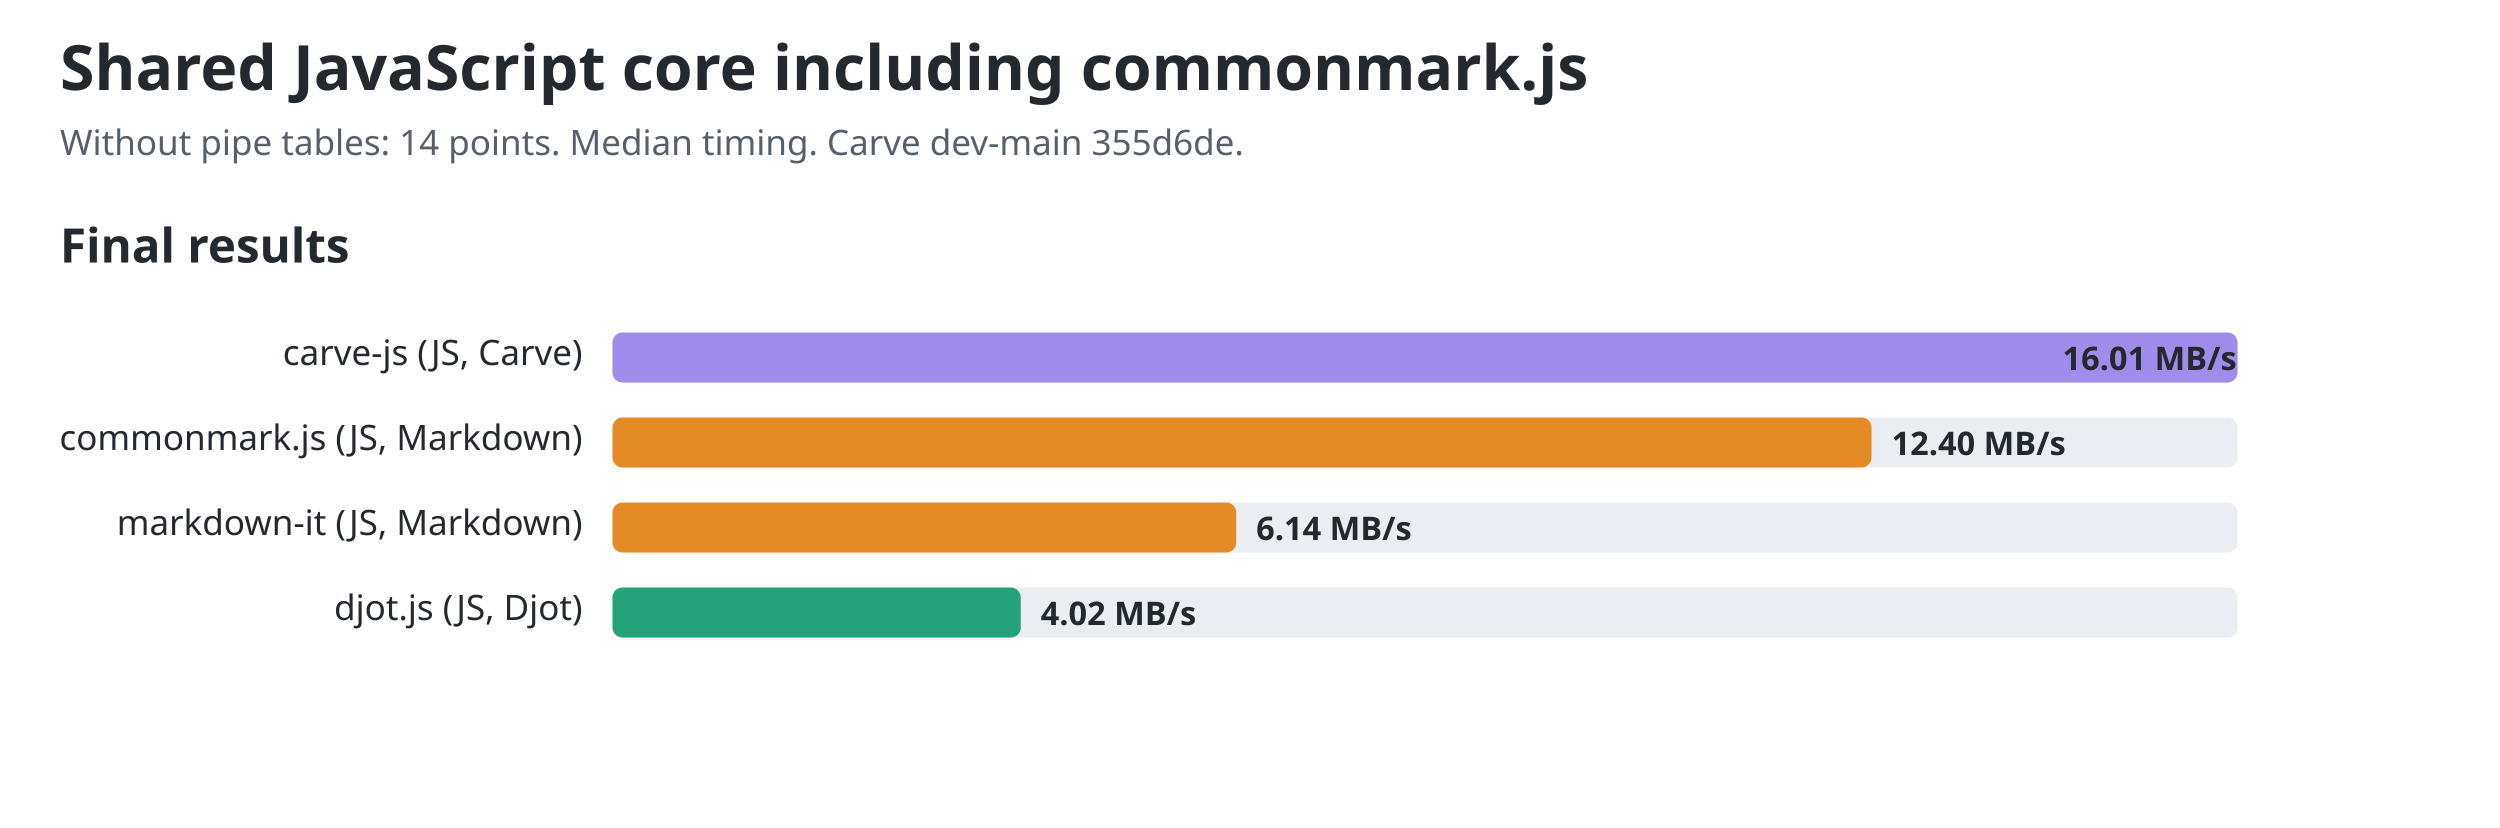
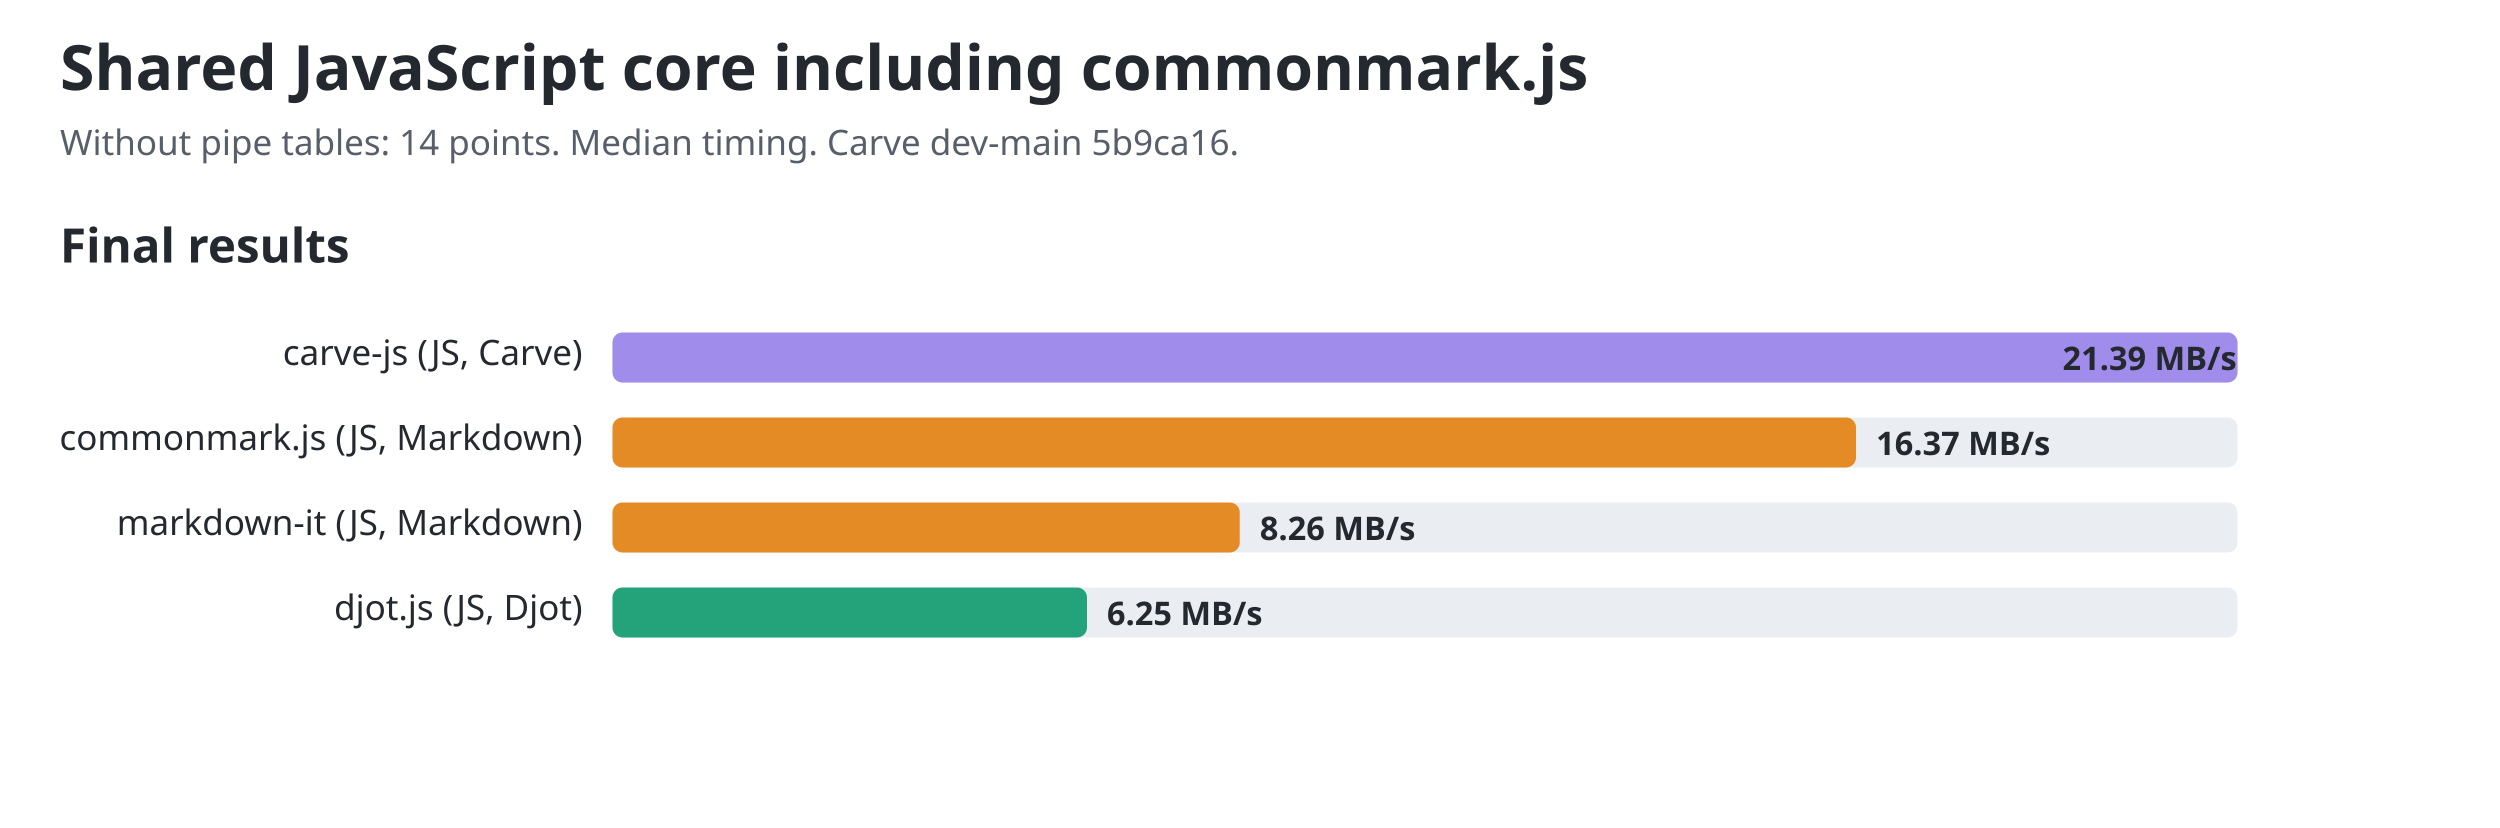
<svg xmlns="http://www.w3.org/2000/svg" width="1000" height="331" viewBox="0 0 1000 331" role="img" aria-labelledby="title desc">
  <style>text{font-family:ui-sans-serif,system-ui,sans-serif;fill:#24292f}.title{font-size:25px;font-weight:700}.sub{font-size:14px;fill:#57606a}.group{font-size:19px;font-weight:650}.label{font-size:14px}.value{font-size:13px;font-weight:650;fill:#24292f}.track{fill:#eaeef2}@media(prefers-color-scheme:dark){text,.value{fill:#f0f6fc}.sub{fill:#8c959f}.track{fill:#30363d}}</style>
  <text id="chart-title" class="title" x="24" y="36">Shared JavaScript core including commonmark.js</text>
-   <text class="sub" x="24" y="62">Without pipe tables: 14 points. Median timing. Carve dev-main 355d6de.</text>
+   <text class="sub" x="24" y="62">Without pipe tables: 14 points. Median timing. Carve dev-main 5b9ca16.</text>
  <text class="group" x="24" y="105">Final results</text>
  <text class="label" x="233" y="146" text-anchor="end">carve-js (JS, Carve)</text>
  <rect class="track" x="245" y="133" width="650" height="20" rx="4" />
  <rect x="245" y="133" width="650.0" height="20" rx="4" fill="#a08ceb" />
-   <text class="value" x="825" y="148">16.01 MB/s</text>
+   <text class="value" x="825" y="148">21.39 MB/s</text>
  <text class="label" x="233" y="180" text-anchor="end">commonmark.js (JS, Markdown)</text>
  <rect class="track" x="245" y="167" width="650" height="20" rx="4" />
-   <rect x="245" y="167" width="503.6" height="20" rx="4" fill="#e58b25" />
-   <text class="value" x="756.632" y="182">12.40 MB/s</text>
+   <rect x="245" y="167" width="497.4" height="20" rx="4" fill="#e58b25" />
+   <text class="value" x="750.445" y="182">16.37 MB/s</text>
  <text class="label" x="233" y="214" text-anchor="end">markdown-it (JS, Markdown)</text>
  <rect class="track" x="245" y="201" width="650" height="20" rx="4" />
-   <rect x="245" y="201" width="249.5" height="20" rx="4" fill="#e58b25" />
-   <text class="value" x="502.465" y="216">6.14 MB/s</text>
+   <rect x="245" y="201" width="250.9" height="20" rx="4" fill="#e58b25" />
+   <text class="value" x="503.932" y="216">8.26 MB/s</text>
  <text class="label" x="233" y="248" text-anchor="end">djot.js (JS, Djot)</text>
  <rect class="track" x="245" y="235" width="650" height="20" rx="4" />
-   <rect x="245" y="235" width="163.3" height="20" rx="4" fill="#24a37a" />
-   <text class="value" x="416.264" y="250">4.02 MB/s</text>
+   <rect x="245" y="235" width="189.8" height="20" rx="4" fill="#24a37a" />
+   <text class="value" x="442.773" y="250">6.25 MB/s</text>
</svg>
